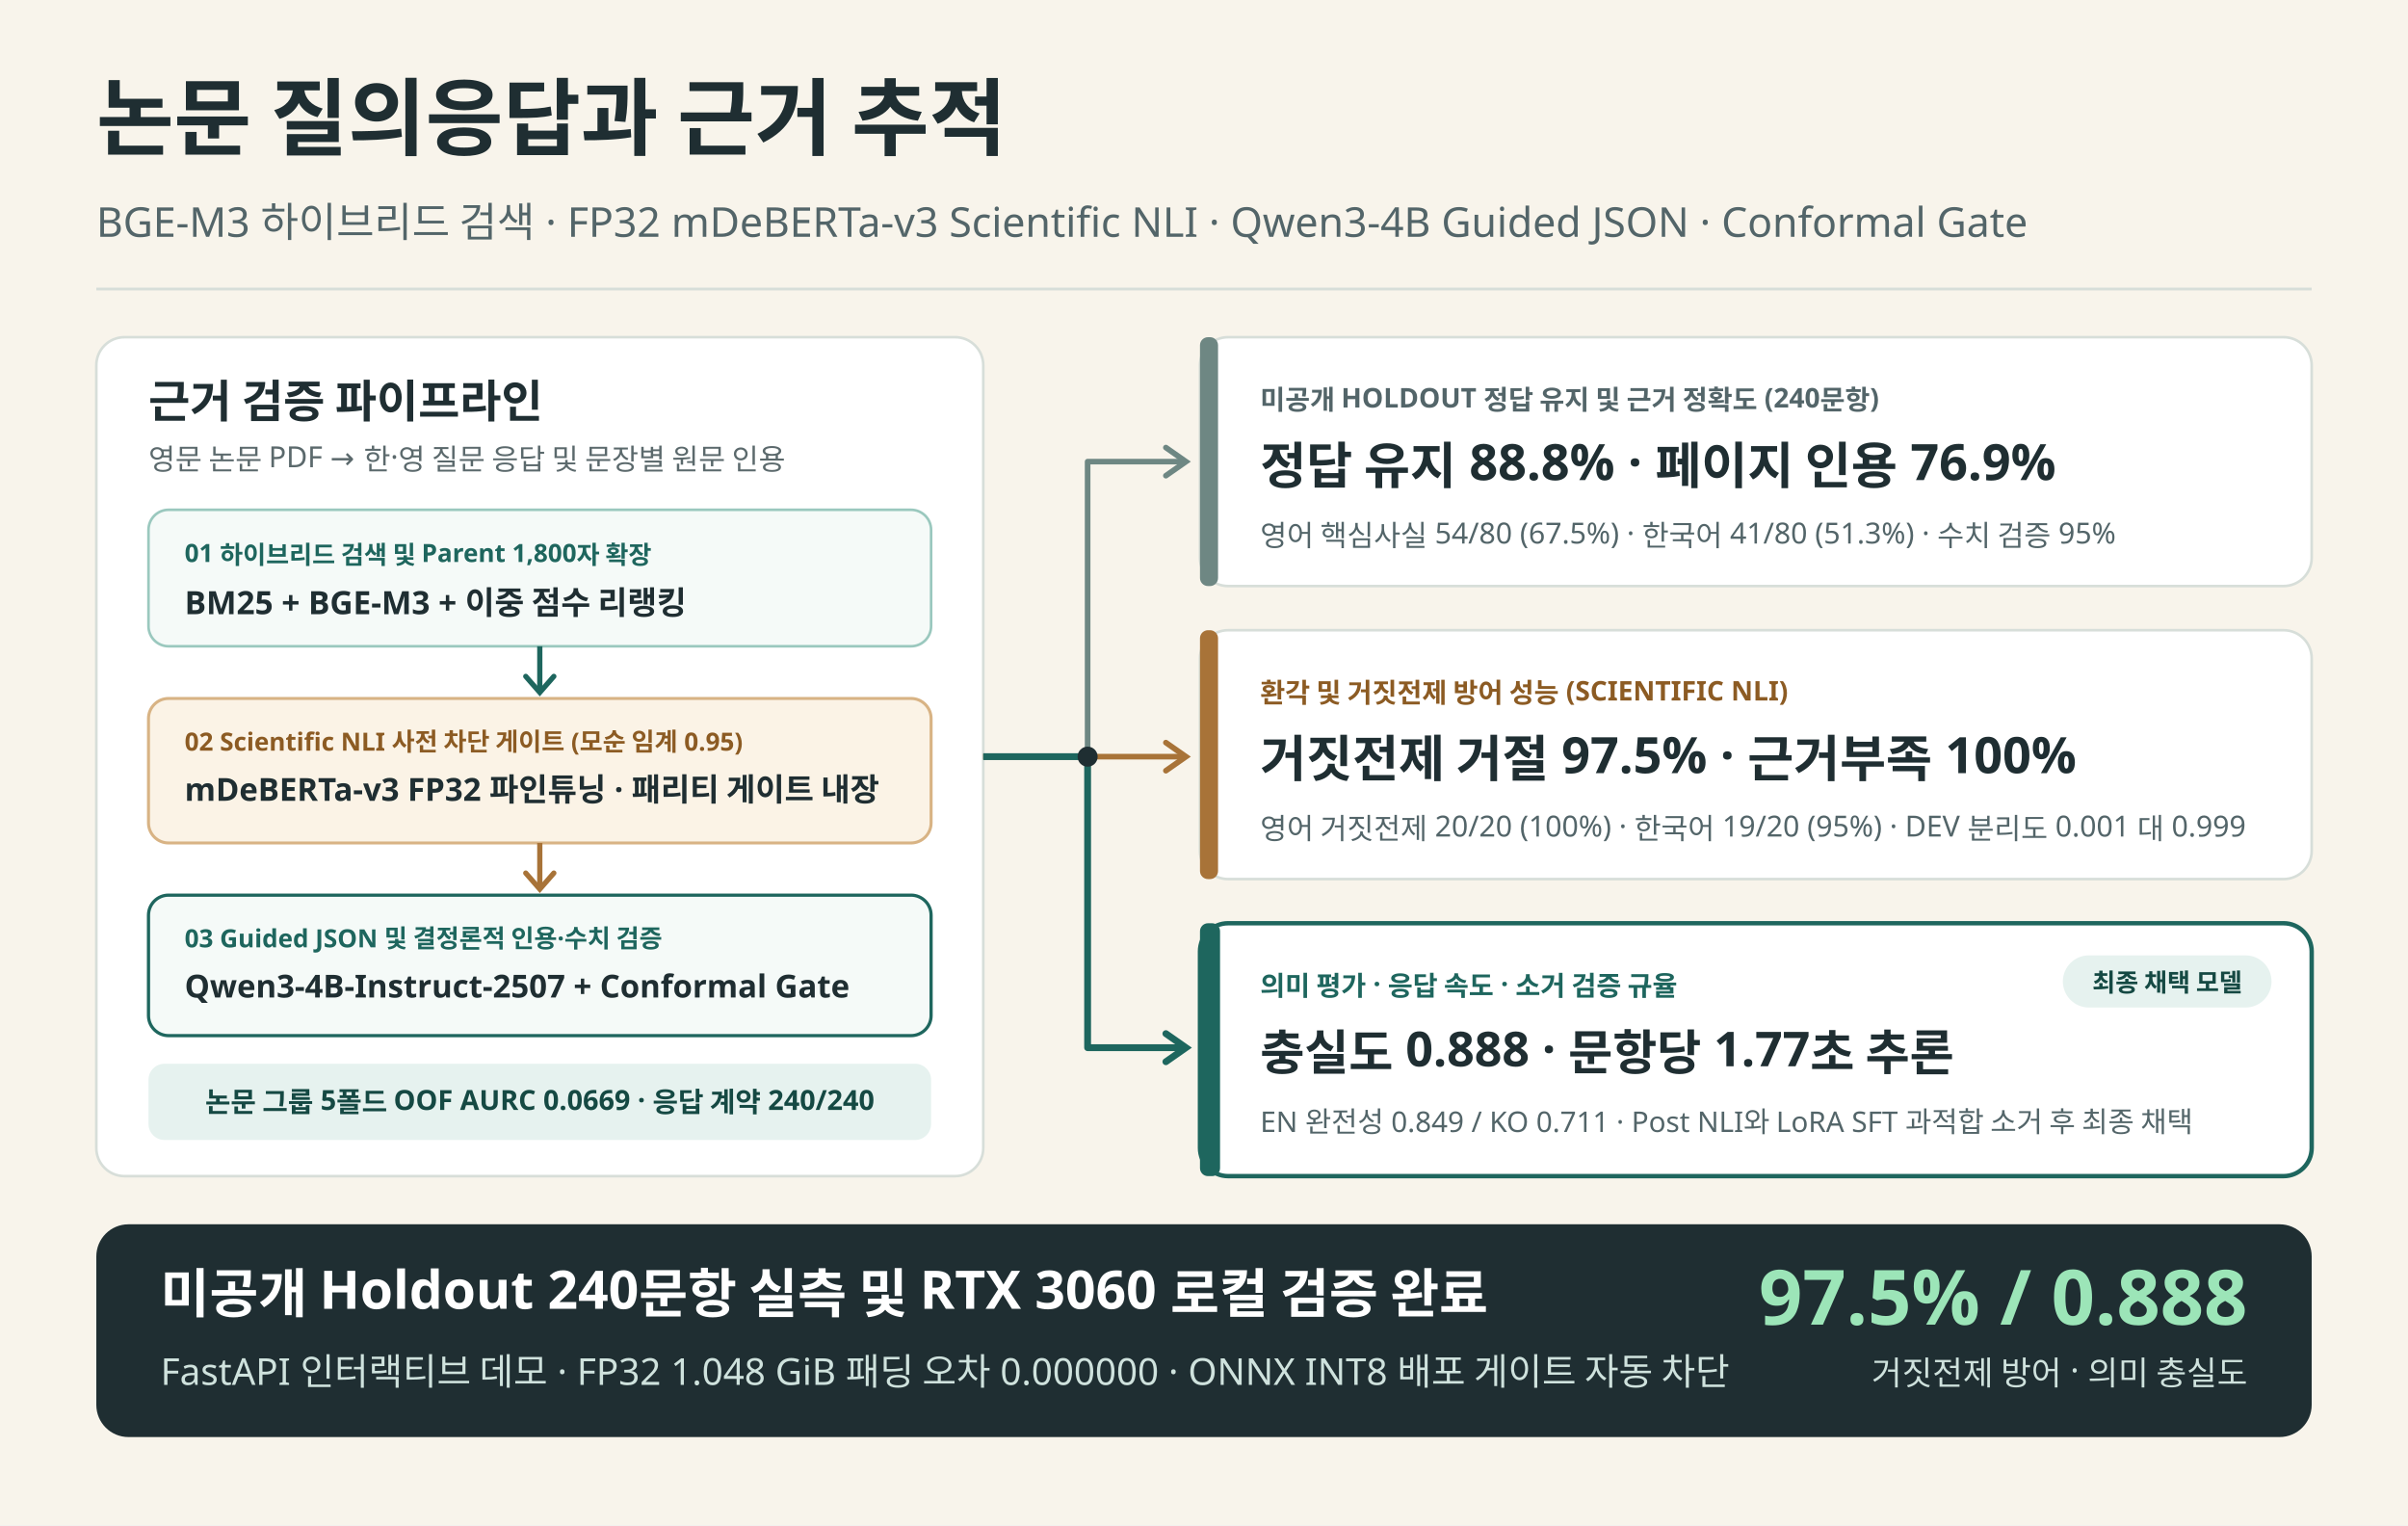
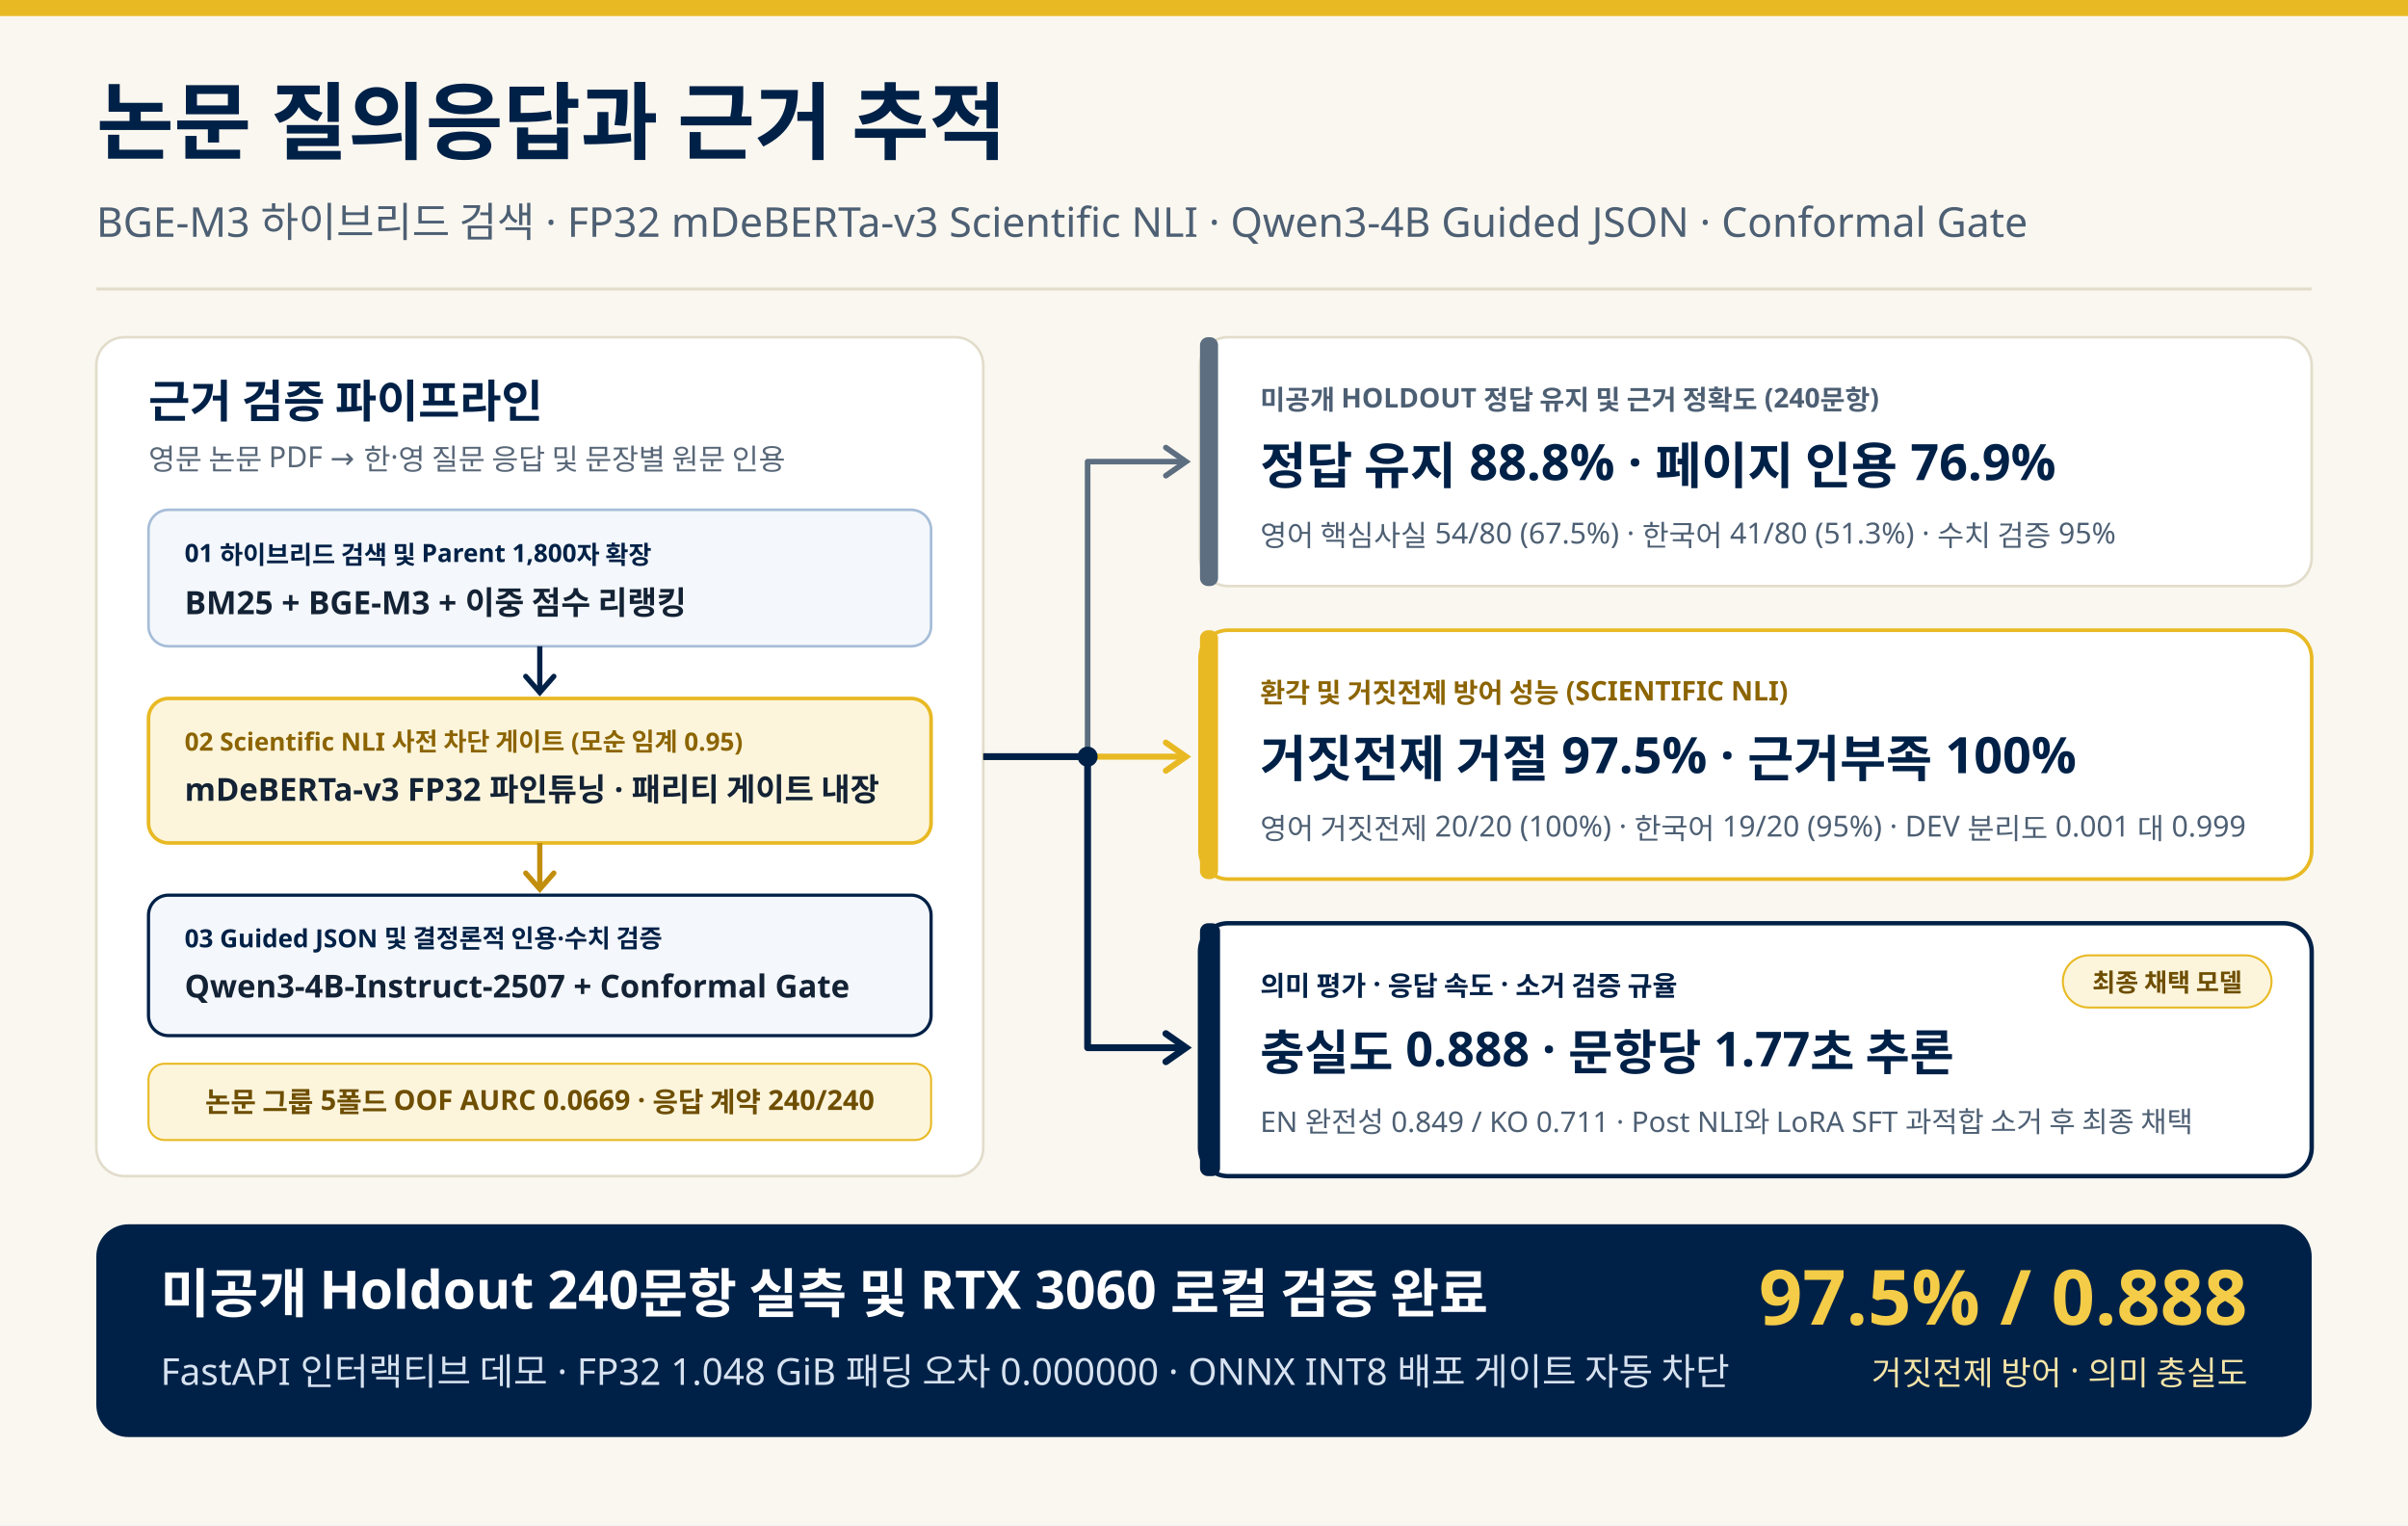
<svg xmlns="http://www.w3.org/2000/svg" width="1200" height="760" viewBox="0 0 1200 760" role="img" aria-labelledby="title desc">
  <style>text{font-family:'Noto Sans KR','Malgun Gothic','Apple SD Gothic Neo','Segoe UI',sans-serif;font-variant-numeric:tabular-nums}</style>
-   <rect width="1200" height="760" fill="#F8F4EB" />
-   <text x="48" y="74" fill="#1F2E32" font-size="42" font-weight="760">논문 질의응답과 근거 추적</text>
-   <text x="48" y="118" fill="#536569" font-size="20.5">BGE-M3 하이브리드 검색 · FP32 mDeBERTa-v3 Scientific NLI · Qwen3-4B Guided JSON · Conformal Gate</text>
-   <line x1="48" y1="144" x2="1152" y2="144" stroke="#D7DED9" stroke-width="1.4" />
-   <rect x="48" y="168" width="442" height="418" rx="14" fill="#FFFFFF" stroke="#D7DED9" stroke-width="1.3" />
-   <text x="74" y="208" fill="#1F2E32" font-size="22.5" font-weight="750">근거 검증 파이프라인</text>
-   <text x="74" y="234" fill="#5B696C" font-size="14.5">영문 논문 PDF → 한·영 질문 응답 및 문장별 원문 인용</text>
-   <rect x="74" y="254" width="390" height="68" rx="10" fill="#F5FAF8" stroke="#9AC8BE" stroke-width="1.3" />
-   <text x="92" y="280" fill="#1E665E" font-size="12.5" font-weight="750">01 하이브리드 검색 및 Parent 1,800자 확장</text>
-   <text x="92" y="306" fill="#1F2E32" font-size="16" font-weight="700">BM25 + BGE-M3 + 이중 점수 리랭킹</text>
-   <path d="M269 322V344" stroke="#1E665E" stroke-width="2.6" />
-   <path d="M262 337L269 345L276 337" fill="none" stroke="#1E665E" stroke-width="2.6" stroke-linecap="round" />
-   <rect x="74" y="348" width="390" height="72" rx="10" fill="#FBF3E6" stroke="#D8B384" stroke-width="1.5" />
-   <text x="92" y="374" fill="#8C5B23" font-size="12.5" font-weight="750">02 Scientific NLI 사전 차단 게이트 (모순 임계 0.95)</text>
-   <text x="92" y="399" fill="#1F2E32" font-size="15.8" font-weight="700">mDeBERTa-v3 FP32 파인튜닝 · 패리티 게이트 내장</text>
-   <path d="M269 420V442" stroke="#A87338" stroke-width="2.6" />
-   <path d="M262 435L269 443L276 435" fill="none" stroke="#A87338" stroke-width="2.6" stroke-linecap="round" />
-   <rect x="74" y="446" width="390" height="70" rx="10" fill="#F5FAF8" stroke="#1E665E" stroke-width="1.6" />
-   <text x="92" y="472" fill="#1E665E" font-size="12.5" font-weight="750">03 Guided JSON 및 결정론적 인용·수치 검증</text>
-   <text x="92" y="497" fill="#1F2E32" font-size="15.8" font-weight="700">Qwen3-4B-Instruct-2507 + Conformal Gate</text>
-   <rect x="74" y="530" width="390" height="38" rx="8" fill="#E6F2EF" />
-   <text x="269" y="554" text-anchor="middle" fill="#154943" font-size="13.8" font-weight="750">논문 그룹 5폴드 OOF AURC 0.0669 · 응답 계약 240/240</text>
-   <path d="M490 377H542V230H590" fill="none" stroke="#6E8783" stroke-width="2.8" stroke-linejoin="round" />
-   <path d="M490 377H590" fill="none" stroke="#A87338" stroke-width="2.8" />
-   <path d="M490 377H542V522H590" fill="none" stroke="#1E665E" stroke-width="3.4" stroke-linejoin="round" />
-   <circle cx="542" cy="377" r="5" fill="#1F2E32" />
-   <path d="M581 223L591 230L581 237" fill="none" stroke="#6E8783" stroke-width="2.8" stroke-linecap="round" />
-   <path d="M581 370L591 377L581 384" fill="none" stroke="#A87338" stroke-width="2.8" stroke-linecap="round" />
-   <path d="M581 515L591 522L581 529" fill="none" stroke="#1E665E" stroke-width="3.4" stroke-linecap="round" />
-   <rect x="598" y="168" width="554" height="124" rx="14" fill="#FFFFFF" stroke="#D7DED9" stroke-width="1.3" />
-   <rect x="598" y="168" width="9" height="124" rx="4" fill="#6E8783" />
-   <text x="628" y="204" fill="#536569" font-size="13.5" font-weight="750">미공개 HOLDOUT 정답 유지 및 근거 정확도 (240문항)</text>
-   <text x="628" y="241" fill="#1F2E32" font-size="25" font-weight="780">정답 유지 88.8% · 페이지 인용 76.9%</text>
-   <text x="628" y="272" fill="#536569" font-size="14.5">영어 핵심사실 54/80 (67.5%) · 한국어 41/80 (51.3%) · 수치 검증 95%</text>
-   <rect x="598" y="314" width="554" height="124" rx="14" fill="#FFFFFF" stroke="#D7DED9" stroke-width="1.3" />
-   <rect x="598" y="314" width="9" height="124" rx="4" fill="#A87338" />
-   <text x="628" y="350" fill="#8C5B23" font-size="13.5" font-weight="750">환각 및 거짓전제 방어 성능 (SCIENTIFIC NLI)</text>
-   <text x="628" y="387" fill="#1F2E32" font-size="25" font-weight="780">거짓전제 거절 97.5% · 근거부족 100%</text>
-   <text x="628" y="418" fill="#536569" font-size="14.5">영어 거짓전제 20/20 (100%) · 한국어 19/20 (95%) · DEV 분리도 0.001 대 0.999</text>
-   <rect x="598" y="460" width="554" height="126" rx="14" fill="#FFFFFF" stroke="#1E665E" stroke-width="2.2" />
-   <rect x="598" y="460" width="10" height="126" rx="4" fill="#1E665E" />
-   <rect x="1028" y="476" width="104" height="26" rx="13" fill="#E6F2EF" />
-   <text x="1080" y="494" text-anchor="middle" fill="#154943" font-size="12.5" font-weight="750">최종 채택 모델</text>
-   <text x="628" y="496" fill="#1E665E" font-size="13.5" font-weight="750">의미 평가 · 응답 속도 · 소거 검증 규율</text>
-   <text x="628" y="533" fill="#1F2E32" font-size="24" font-weight="780">충실도 0.888 · 문항당 1.77초 추론</text>
-   <text x="628" y="564" fill="#536569" font-size="14.2">EN 완전성 0.849 / KO 0.711 · Post NLI와 LoRA SFT 과적합 소거 후 최종 채택</text>
-   <rect x="48" y="610" width="1104" height="106" rx="16" fill="#1F2E32" />
+   <rect width="1200" height="760" fill="#FAF7F0" />
+   <rect x="0" y="0" width="1200" height="8" fill="#E8B923" />
+   <text x="48" y="76" fill="#002147" font-size="42" font-weight="760">논문 질의응답과 근거 추적</text>
+   <text x="48" y="118" fill="#4D5F73" font-size="20.5">BGE-M3 하이브리드 검색 · FP32 mDeBERTa-v3 Scientific NLI · Qwen3-4B Guided JSON · Conformal Gate</text>
+   <line x1="48" y1="144" x2="1152" y2="144" stroke="#E2DCCB" stroke-width="1.5" />
+   <rect x="48" y="168" width="442" height="418" rx="14" fill="#FFFFFF" stroke="#E2DCCB" stroke-width="1.3" />
+   <text x="74" y="208" fill="#002147" font-size="22.5" font-weight="750">근거 검증 파이프라인</text>
+   <text x="74" y="234" fill="#586778" font-size="14.5">영문 논문 PDF → 한·영 질문 응답 및 문장별 원문 인용</text>
+   <rect x="74" y="254" width="390" height="68" rx="10" fill="#F4F7FB" stroke="#A6BDD8" stroke-width="1.3" />
+   <text x="92" y="280" fill="#002147" font-size="12.5" font-weight="750">01 하이브리드 검색 및 Parent 1,800자 확장</text>
+   <text x="92" y="306" fill="#132234" font-size="16" font-weight="700">BM25 + BGE-M3 + 이중 점수 리랭킹</text>
+   <path d="M269 322V344" stroke="#002147" stroke-width="2.6" />
+   <path d="M262 337L269 345L276 337" fill="none" stroke="#002147" stroke-width="2.6" stroke-linecap="round" />
+   <rect x="74" y="348" width="390" height="72" rx="10" fill="#FCF5DC" stroke="#E8B923" stroke-width="1.8" />
+   <text x="92" y="374" fill="#8C6400" font-size="12.5" font-weight="750">02 Scientific NLI 사전 차단 게이트 (모순 임계 0.95)</text>
+   <text x="92" y="399" fill="#132234" font-size="15.8" font-weight="700">mDeBERTa-v3 FP32 파인튜닝 · 패리티 게이트 내장</text>
+   <path d="M269 420V442" stroke="#C28E0E" stroke-width="2.6" />
+   <path d="M262 435L269 443L276 435" fill="none" stroke="#C28E0E" stroke-width="2.6" stroke-linecap="round" />
+   <rect x="74" y="446" width="390" height="70" rx="10" fill="#F4F7FB" stroke="#002147" stroke-width="1.6" />
+   <text x="92" y="472" fill="#002147" font-size="12.5" font-weight="750">03 Guided JSON 및 결정론적 인용·수치 검증</text>
+   <text x="92" y="497" fill="#132234" font-size="15.8" font-weight="700">Qwen3-4B-Instruct-2507 + Conformal Gate</text>
+   <rect x="74" y="530" width="390" height="38" rx="8" fill="#FCF5DC" stroke="#E8B923" stroke-width="1" />
+   <text x="269" y="554" text-anchor="middle" fill="#6E4E00" font-size="13.8" font-weight="750">논문 그룹 5폴드 OOF AURC 0.0669 · 응답 계약 240/240</text>
+   <path d="M490 377H542V230H590" fill="none" stroke="#5C6E80" stroke-width="2.8" stroke-linejoin="round" />
+   <path d="M490 377H590" fill="none" stroke="#E8B923" stroke-width="3.0" />
+   <path d="M490 377H542V522H590" fill="none" stroke="#002147" stroke-width="3.4" stroke-linejoin="round" />
+   <circle cx="542" cy="377" r="5" fill="#002147" />
+   <path d="M581 223L591 230L581 237" fill="none" stroke="#5C6E80" stroke-width="2.8" stroke-linecap="round" />
+   <path d="M581 370L591 377L581 384" fill="none" stroke="#E8B923" stroke-width="3.0" stroke-linecap="round" />
+   <path d="M581 515L591 522L581 529" fill="none" stroke="#002147" stroke-width="3.4" stroke-linecap="round" />
+   <rect x="598" y="168" width="554" height="124" rx="14" fill="#FFFFFF" stroke="#E2DCCB" stroke-width="1.3" />
+   <rect x="598" y="168" width="9" height="124" rx="4" fill="#5C6E80" />
+   <text x="628" y="204" fill="#4D5F73" font-size="13.5" font-weight="750">미공개 HOLDOUT 정답 유지 및 근거 정확도 (240문항)</text>
+   <text x="628" y="241" fill="#002147" font-size="25" font-weight="780">정답 유지 88.8% · 페이지 인용 76.9%</text>
+   <text x="628" y="272" fill="#4D5F73" font-size="14.5">영어 핵심사실 54/80 (67.5%) · 한국어 41/80 (51.3%) · 수치 검증 95%</text>
+   <rect x="598" y="314" width="554" height="124" rx="14" fill="#FFFFFF" stroke="#E8B923" stroke-width="1.8" />
+   <rect x="598" y="314" width="9" height="124" rx="4" fill="#E8B923" />
+   <text x="628" y="350" fill="#8C6400" font-size="13.5" font-weight="750">환각 및 거짓전제 방어 성능 (SCIENTIFIC NLI)</text>
+   <text x="628" y="387" fill="#002147" font-size="25" font-weight="780">거짓전제 거절 97.5% · 근거부족 100%</text>
+   <text x="628" y="418" fill="#4D5F73" font-size="14.5">영어 거짓전제 20/20 (100%) · 한국어 19/20 (95%) · DEV 분리도 0.001 대 0.999</text>
+   <rect x="598" y="460" width="554" height="126" rx="14" fill="#FFFFFF" stroke="#002147" stroke-width="2.2" />
+   <rect x="598" y="460" width="10" height="126" rx="4" fill="#002147" />
+   <rect x="1028" y="476" width="104" height="26" rx="13" fill="#FCF5DC" stroke="#E8B923" stroke-width="1" />
+   <text x="1080" y="494" text-anchor="middle" fill="#6E4E00" font-size="12.5" font-weight="750">최종 채택 모델</text>
+   <text x="628" y="496" fill="#002147" font-size="13.5" font-weight="750">의미 평가 · 응답 속도 · 소거 검증 규율</text>
+   <text x="628" y="533" fill="#002147" font-size="24" font-weight="780">충실도 0.888 · 문항당 1.77초 추론</text>
+   <text x="628" y="564" fill="#4D5F73" font-size="14.2">EN 완전성 0.849 / KO 0.711 · Post NLI와 LoRA SFT 과적합 소거 후 최종 채택</text>
+   <rect x="48" y="610" width="1104" height="106" rx="16" fill="#002147" />
  <text x="80" y="654" fill="#FFFFFF" font-size="26.5" font-weight="760">미공개 Holdout 240문항 실측 및 RTX 3060 로컬 검증 완료</text>
-   <text x="80" y="690" fill="#CFE2DD" font-size="18.5">FastAPI 인터랙티브 데모 · FP32 1.048 GiB 패딩 오차 0.000000 · ONNX INT8 배포 게이트 자동 차단</text>
-   <text x="1120" y="660" text-anchor="end" fill="#9CE5B8" font-size="38" font-weight="780">97.5% / 0.888</text>
-   <text x="1120" y="690" text-anchor="end" fill="#CFE2DD" font-size="16.5">거짓전제 방어 · 의미 충실도</text>
+   <text x="80" y="690" fill="#D7E2F0" font-size="18.5">FastAPI 인터랙티브 데모 · FP32 1.048 GiB 패딩 오차 0.000000 · ONNX INT8 배포 게이트 자동 차단</text>
+   <text x="1120" y="660" text-anchor="end" fill="#F4CC47" font-size="38" font-weight="780">97.5% / 0.888</text>
+   <text x="1120" y="690" text-anchor="end" fill="#F6E5A8" font-size="16.5">거짓전제 방어 · 의미 충실도</text>
</svg>
